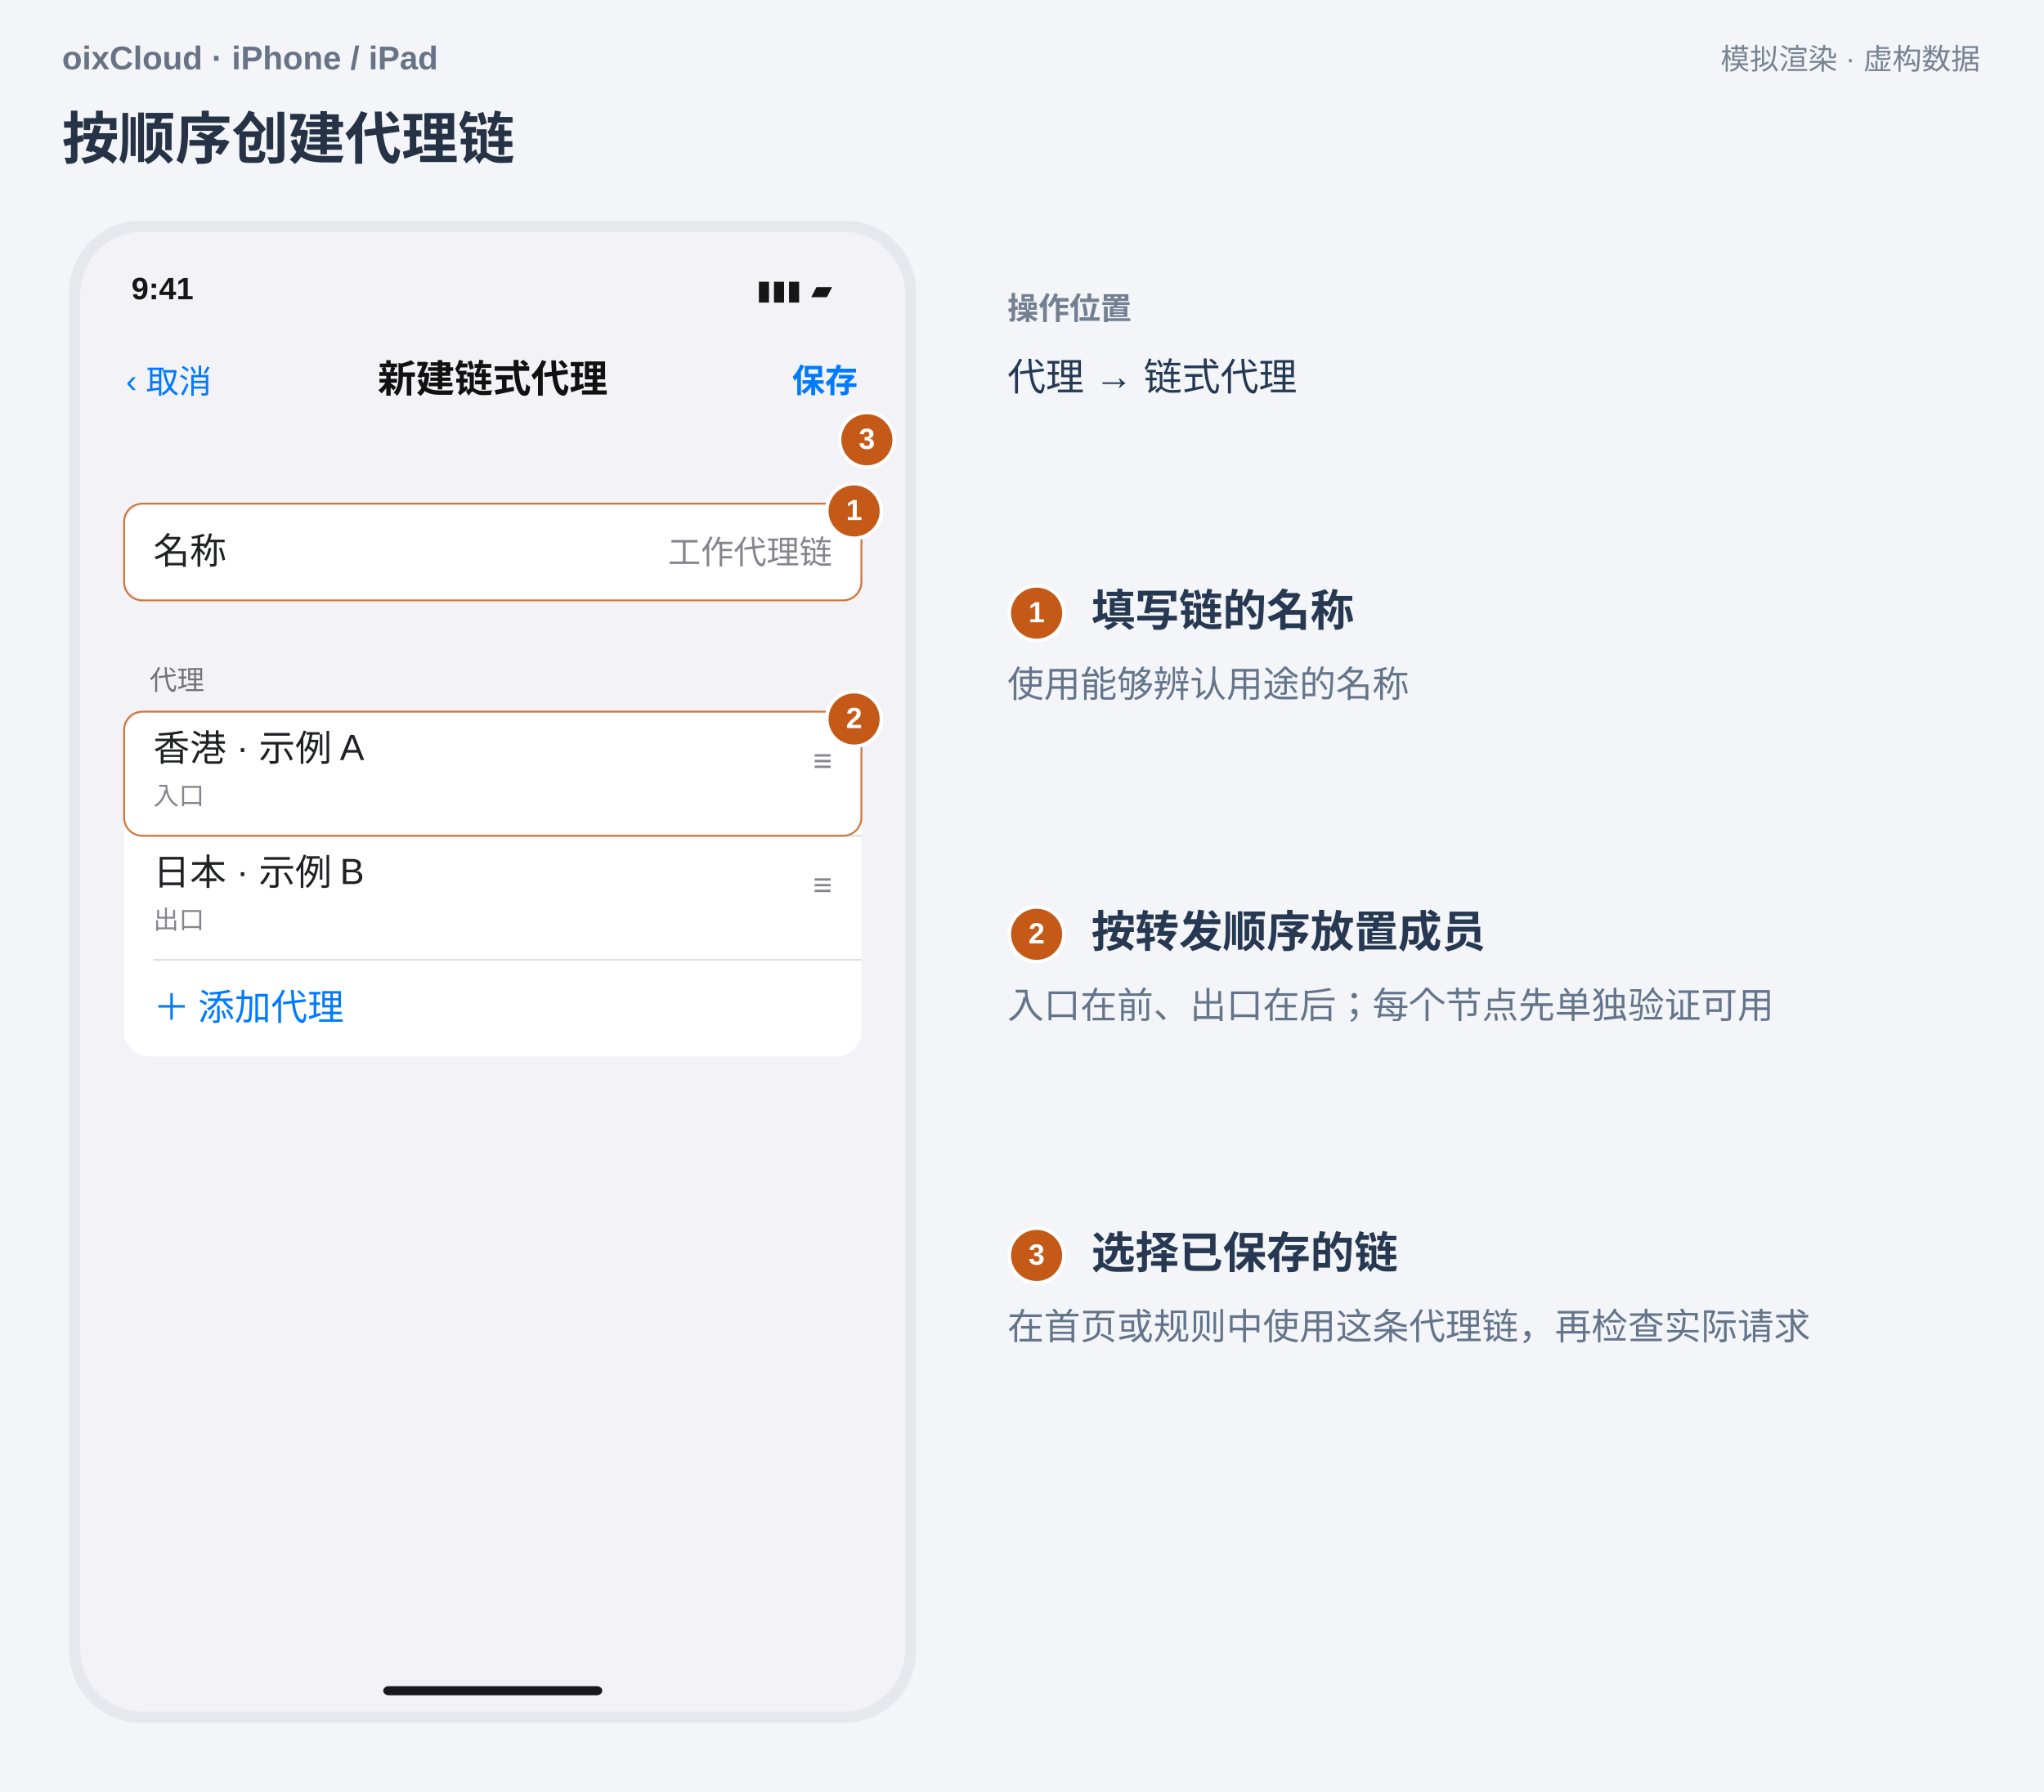
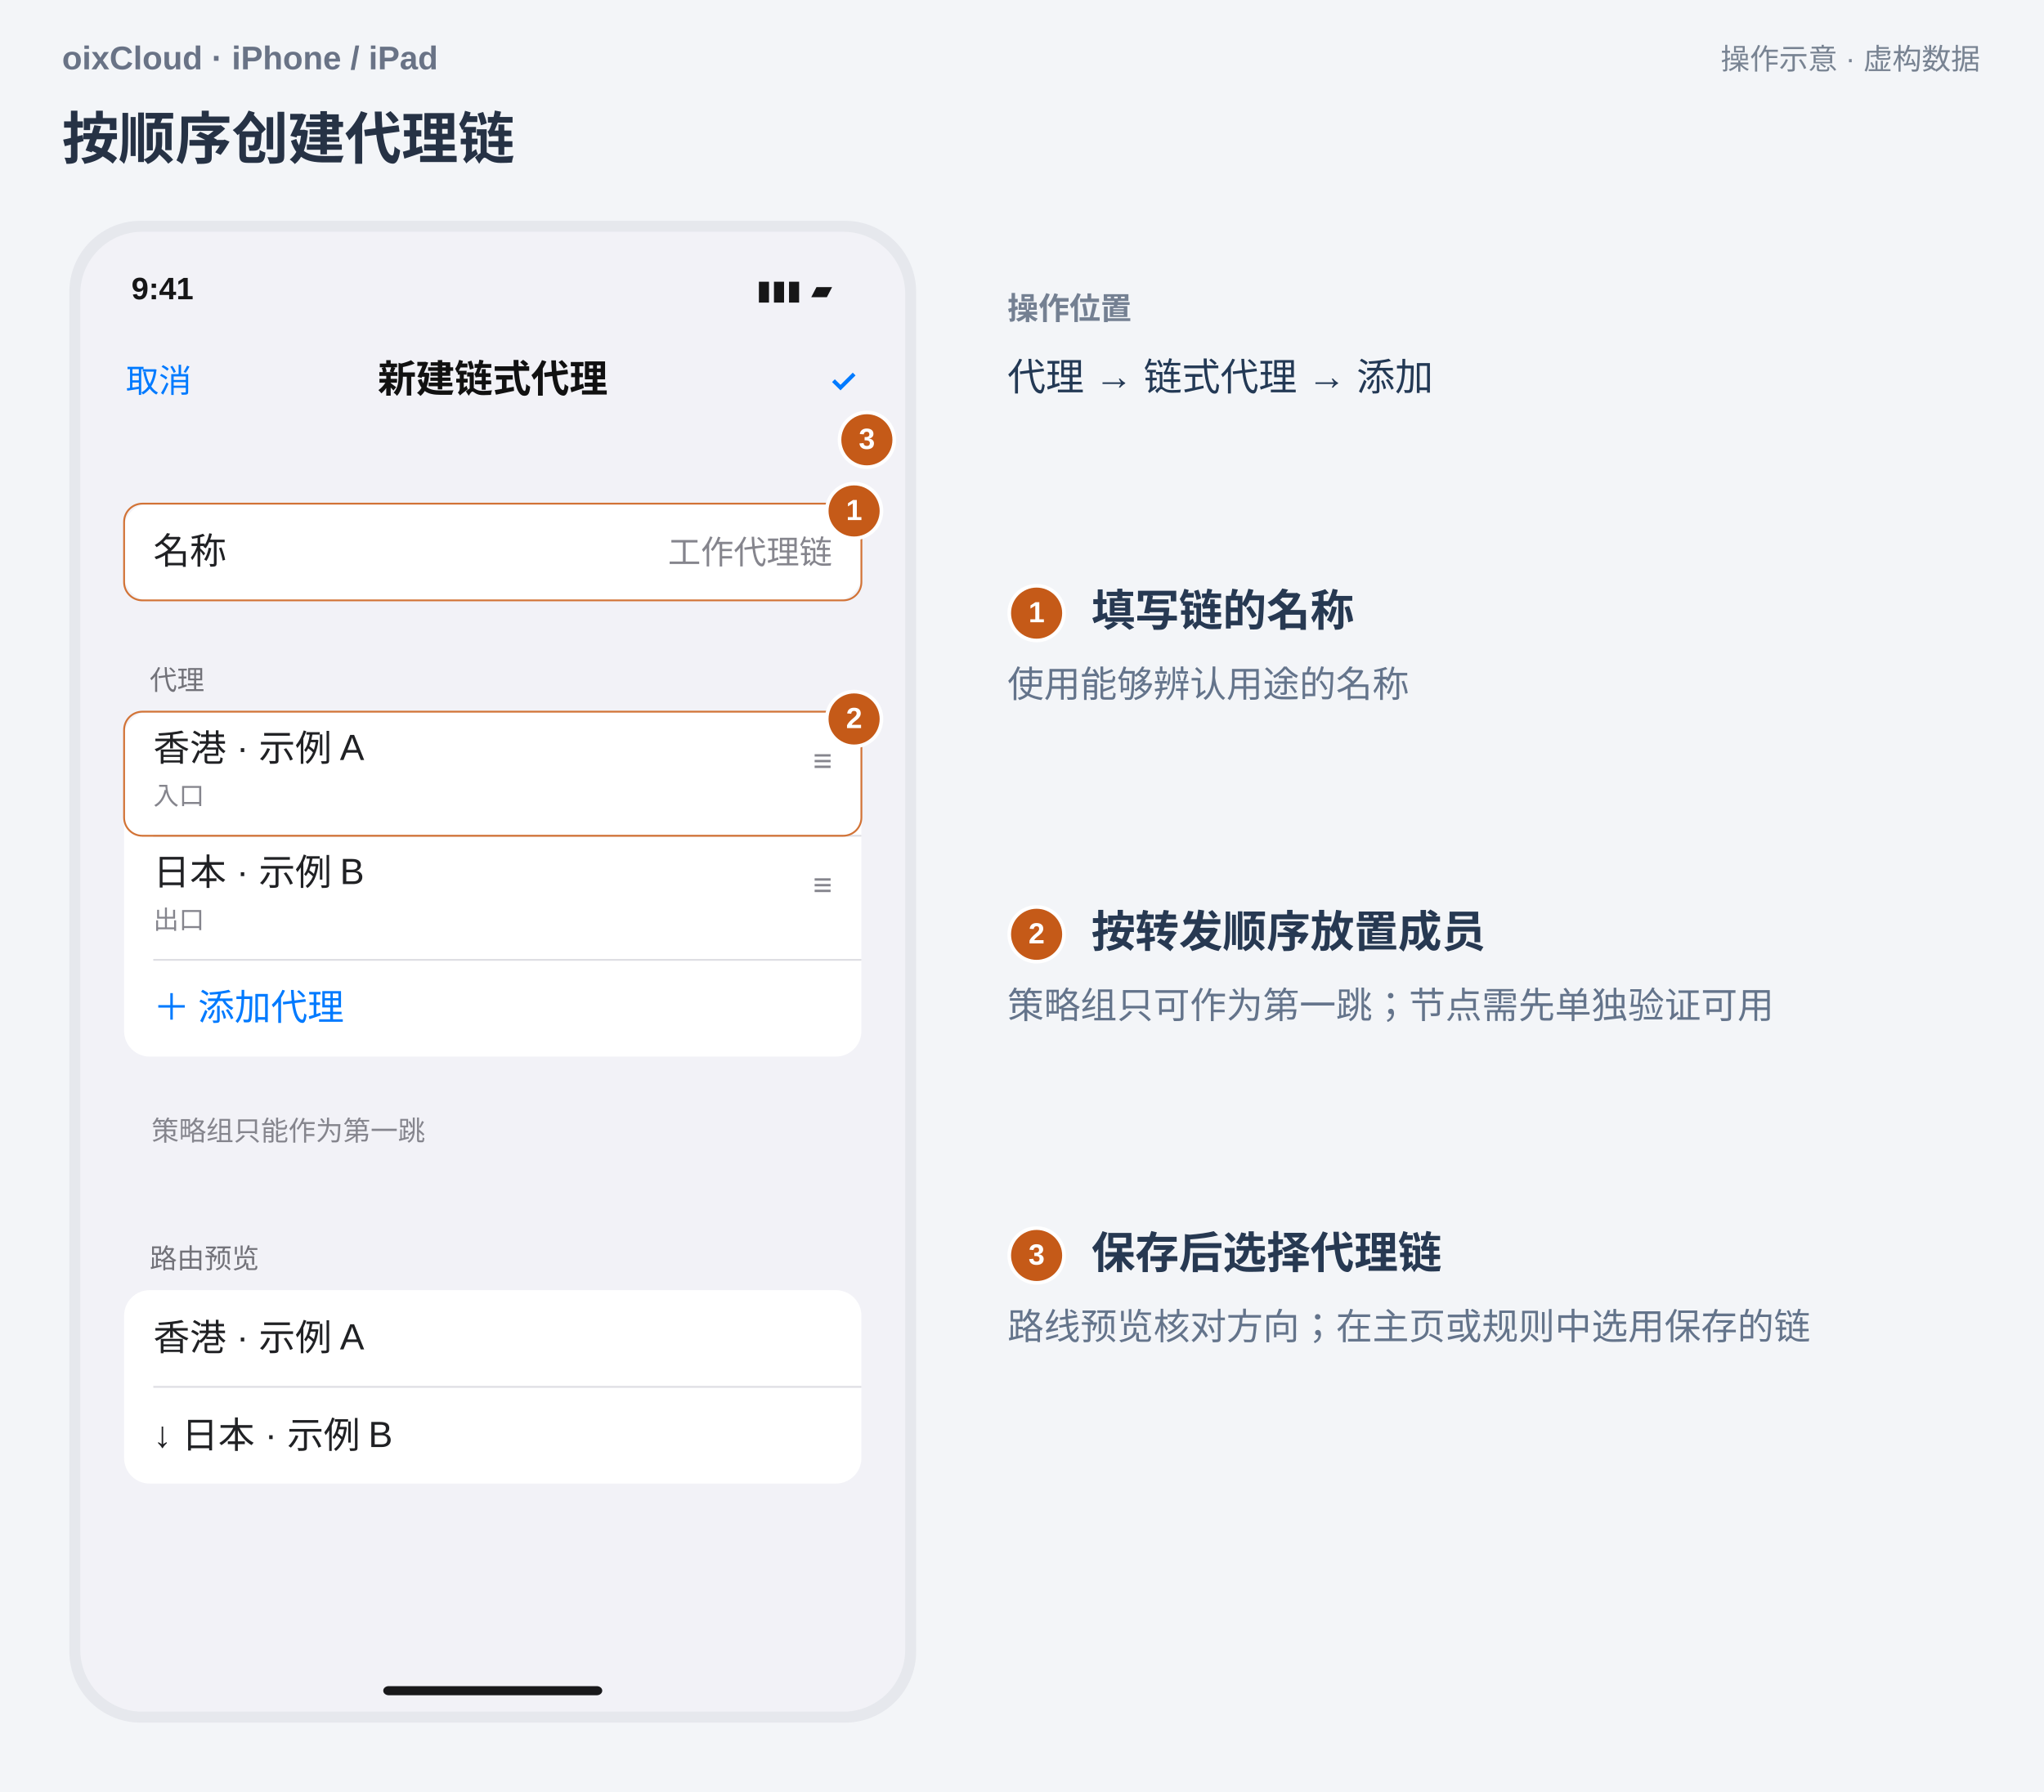
<svg xmlns="http://www.w3.org/2000/svg" width="1120" height="982" viewBox="0 0 1120 982" role="img" aria-labelledby="title desc">
  <g font-family="-apple-system,BlinkMacSystemFont,'PingFang SC','Segoe UI',Arial,sans-serif">
    <rect x="0" y="0" width="1120" height="982" rx="0" fill="#f3f5f8" stroke="none" />
    <text x="34" y="38" font-size="18" fill="#697386" font-weight="600" text-anchor="start">oixCloud · iPhone / iPad</text>
-     <text x="1085" y="38" font-size="16" fill="#788392" font-weight="500" text-anchor="end">模拟渲染 · 虚构数据</text>
+     <text x="1085" y="38" font-size="16" fill="#788392" font-weight="500" text-anchor="end">操作示意 · 虚构数据</text>
    <text x="34" y="87" font-size="31" fill="#263245" font-weight="700" text-anchor="start">按顺序创建代理链</text>
    <rect x="38" y="121" width="464" height="823" rx="39" fill="#e6e8ed" stroke="none" />
    <rect x="44" y="127" width="452" height="811" rx="34" fill="#f2f2f7" stroke="none" />
    <text x="72" y="164" font-size="17" fill="#161617" font-weight="650" text-anchor="start">9:41</text>
    <text x="456" y="164" font-size="15" fill="#161617" font-weight="600" text-anchor="end">▮▮▮  ▰</text>
-     <text x="69" y="215" font-size="18" fill="#007aff" font-weight="400" text-anchor="start">‹ 取消</text>
+     <text x="69" y="215" font-size="18" fill="#007aff" font-weight="400" text-anchor="start">取消</text>
    <text x="270" y="215" font-size="21" fill="#111" font-weight="600" text-anchor="middle">新建链式代理</text>
-     <text x="470" y="215" font-size="18" fill="#007aff" font-weight="600" text-anchor="end">保存</text>
+     <text x="470" y="215" font-size="18" fill="#007aff" font-weight="600" text-anchor="end">✓</text>
    <rect x="210" y="924" width="120" height="5" rx="3" fill="#19191b" stroke="none" />
    <circle cx="475" cy="241" r="15" fill="#c55a18" stroke="#fff" stroke-width="2" />
    <text x="475" y="246" font-size="16" fill="#fff" font-weight="700" text-anchor="middle">3</text>
    <rect x="68" y="276" width="404" height="53" rx="14" fill="#fff" stroke="none" />
    <text x="84" y="309" font-size="20" fill="#202124" font-weight="400" text-anchor="start">名称</text>
    <text x="456" y="309" font-size="18" fill="#85858d" font-weight="400" text-anchor="end">工作代理链</text>
    <rect x="68" y="276" width="404" height="53" rx="10" fill="none" stroke="#d27336" />
    <circle cx="468" cy="280" r="15" fill="#c55a18" stroke="#fff" stroke-width="2" />
    <text x="468" y="285" font-size="16" fill="#fff" font-weight="700" text-anchor="middle">1</text>
    <text x="82" y="378" font-size="15" fill="#727279" font-weight="400" text-anchor="start">代理</text>
    <rect x="68" y="390" width="404" height="189" rx="14" fill="#fff" stroke="none" />
    <text x="84" y="417" font-size="20" fill="#202124" font-weight="400" text-anchor="start">香港 · 示例 A</text>
    <text x="84" y="441" font-size="14" fill="#85858d" font-weight="400" text-anchor="start">入口</text>
    <text x="456" y="423" font-size="18" fill="#85858d" font-weight="400" text-anchor="end">≡</text>
    <path d="M84 458H472" stroke="#dedee3" stroke-width="1" />
    <rect x="68" y="390" width="404" height="68" rx="10" fill="none" stroke="#d27336" />
    <circle cx="468" cy="394" r="15" fill="#c55a18" stroke="#fff" stroke-width="2" />
    <text x="468" y="399" font-size="16" fill="#fff" font-weight="700" text-anchor="middle">2</text>
    <text x="84" y="485" font-size="20" fill="#202124" font-weight="400" text-anchor="start">日本 · 示例 B</text>
    <text x="84" y="509" font-size="14" fill="#85858d" font-weight="400" text-anchor="start">出口</text>
    <text x="456" y="491" font-size="18" fill="#85858d" font-weight="400" text-anchor="end">≡</text>
    <path d="M84 526H472" stroke="#dedee3" stroke-width="1" />
    <text x="84" y="559" font-size="20" fill="#007aff" font-weight="400" text-anchor="start">＋ 添加代理</text>
+     <text x="83" y="625" font-size="15" fill="#85858d" font-weight="400" text-anchor="start">策略组只能作为第一跳</text>
+     <text x="82" y="695" font-size="15" fill="#727279" font-weight="400" text-anchor="start">路由预览</text>
+     <rect x="68" y="707" width="404" height="106" rx="14" fill="#fff" stroke="none" />
+     <text x="84" y="740" font-size="20" fill="#202124" font-weight="400" text-anchor="start">香港 · 示例 A</text>
+     <path d="M84 760H472" stroke="#dedee3" stroke-width="1" />
+     <text x="84" y="793" font-size="20" fill="#202124" font-weight="400" text-anchor="start">↓  日本 · 示例 B</text>
    <text x="552" y="175" font-size="17" fill="#748092" font-weight="600" text-anchor="start">操作位置</text>
-     <text x="552" y="214" font-size="21" fill="#233955" font-weight="400" text-anchor="start">代理 → 链式代理</text>
+     <text x="552" y="214" font-size="21" fill="#233955" font-weight="400" text-anchor="start">代理 → 链式代理 → 添加</text>
    <circle cx="568" cy="336" r="15" fill="#c55a18" stroke="#fff" stroke-width="2" />
    <text x="568" y="341" font-size="16" fill="#fff" font-weight="700" text-anchor="middle">1</text>
    <text x="598" y="343" font-size="24" fill="#273952" font-weight="600" text-anchor="start">填写链的名称</text>
    <text x="552" y="382" font-size="20" fill="#64748b" font-weight="400" text-anchor="start">使用能够辨认用途的名称</text>
    <circle cx="568" cy="512" r="15" fill="#c55a18" stroke="#fff" stroke-width="2" />
    <text x="568" y="517" font-size="16" fill="#fff" font-weight="700" text-anchor="middle">2</text>
    <text x="598" y="519" font-size="24" fill="#273952" font-weight="600" text-anchor="start">按转发顺序放置成员</text>
-     <text x="552" y="558" font-size="20" fill="#64748b" font-weight="400" text-anchor="start">入口在前、出口在后；每个节点先单独验证可用</text>
+     <text x="552" y="558" font-size="20" fill="#64748b" font-weight="400" text-anchor="start">策略组只可作为第一跳；节点需先单独验证可用</text>
    <circle cx="568" cy="688" r="15" fill="#c55a18" stroke="#fff" stroke-width="2" />
    <text x="568" y="693" font-size="16" fill="#fff" font-weight="700" text-anchor="middle">3</text>
-     <text x="598" y="695" font-size="24" fill="#273952" font-weight="600" text-anchor="start">选择已保存的链</text>
-     <text x="552" y="734" font-size="20" fill="#64748b" font-weight="400" text-anchor="start">在首页或规则中使用这条代理链，再检查实际请求</text>
+     <text x="598" y="695" font-size="24" fill="#273952" font-weight="600" text-anchor="start">保存后选择代理链</text>
+     <text x="552" y="734" font-size="20" fill="#64748b" font-weight="400" text-anchor="start">路线预览核对方向；在主页或规则中选用保存的链</text>
  </g>
</svg>
